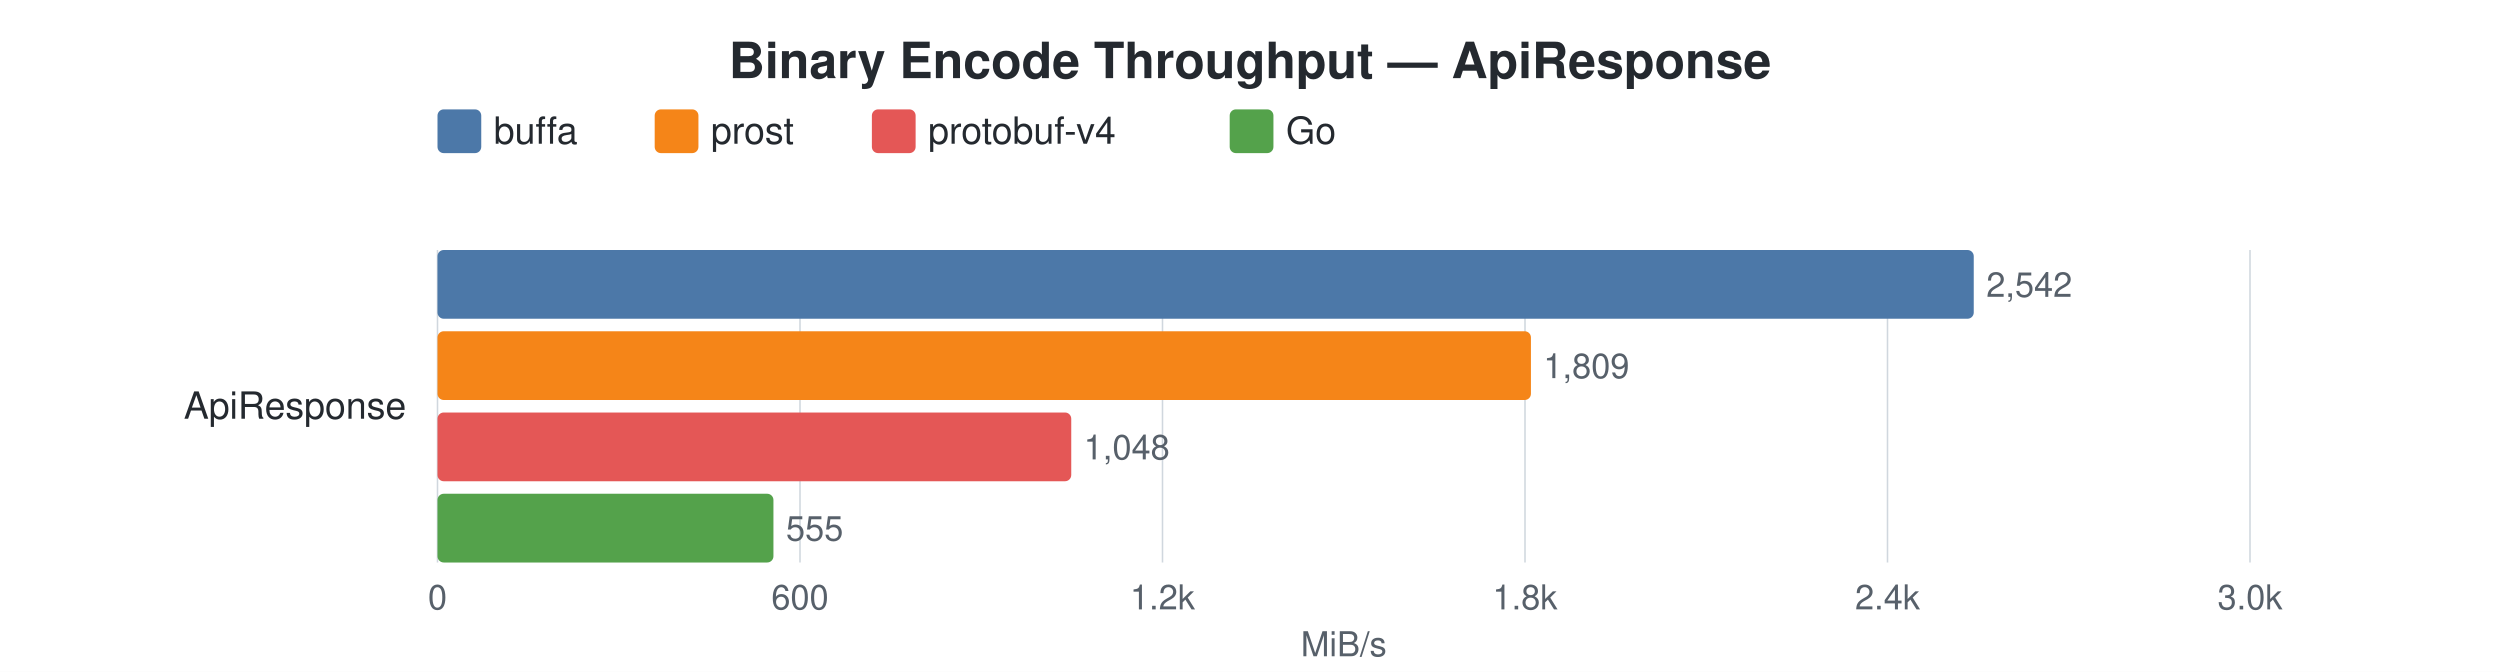
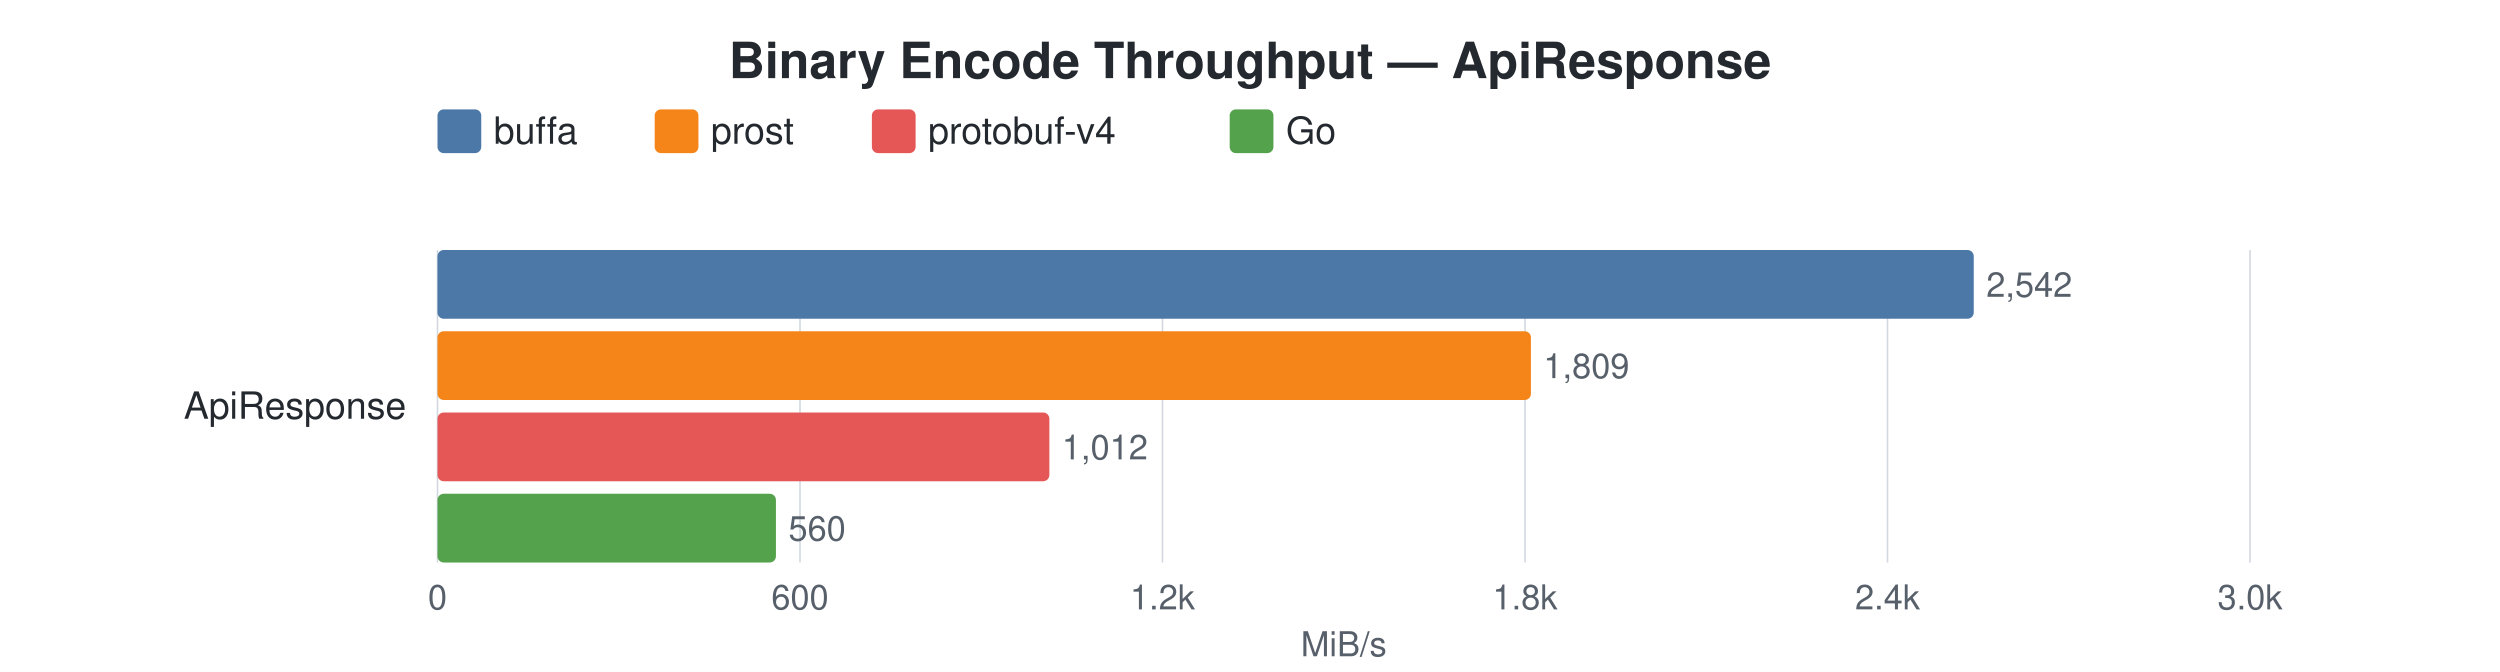
<svg xmlns="http://www.w3.org/2000/svg" width="800" height="215" viewBox="0 0 800 215">
  <style>
    text { font-family: -apple-system, BlinkMacSystemFont, "Segoe UI", Helvetica, Arial, sans-serif; }
    .title { font-size: 16px; font-weight: 600; fill: #24292f; }
    .label { font-size: 12px; fill: #24292f; }
    .value { font-size: 11px; fill: #57606a; }
    .axis-label { font-size: 11px; fill: #57606a; }
    .legend-text { font-size: 12px; fill: #24292f; }
    .grid { stroke: #d0d7de; stroke-width: 0.5; }
  </style>
  <rect width="100%" height="100%" fill="white" />
  <text x="400.0" y="25" text-anchor="middle" class="title">Binary Encode Throughput — ApiResponse</text>
  <rect x="140" y="35" width="14" height="14" rx="2" fill="#4C78A8" />
  <text x="158" y="46" class="legend-text">buffa</text>
  <rect x="209.5" y="35" width="14" height="14" rx="2" fill="#F58518" />
  <text x="227.5" y="46" class="legend-text">prost</text>
  <rect x="279.0" y="35" width="14" height="14" rx="2" fill="#E45756" />
  <text x="297.0" y="46" class="legend-text">protobuf-v4</text>
  <rect x="393.5" y="35" width="14" height="14" rx="2" fill="#54A24B" />
  <text x="411.5" y="46" class="legend-text">Go</text>
  <line x1="140.0" y1="80" x2="140.0" y2="180" class="grid" />
  <text x="140.0" y="195" text-anchor="middle" class="axis-label">0</text>
  <line x1="256.0" y1="80" x2="256.0" y2="180" class="grid" />
  <text x="256.0" y="195" text-anchor="middle" class="axis-label">600</text>
  <line x1="372.0" y1="80" x2="372.0" y2="180" class="grid" />
  <text x="372.0" y="195" text-anchor="middle" class="axis-label">1.2k</text>
  <line x1="488.0" y1="80" x2="488.0" y2="180" class="grid" />
  <text x="488.0" y="195" text-anchor="middle" class="axis-label">1.8k</text>
  <line x1="604.0" y1="80" x2="604.0" y2="180" class="grid" />
  <text x="604.0" y="195" text-anchor="middle" class="axis-label">2.4k</text>
  <line x1="720.0" y1="80" x2="720.0" y2="180" class="grid" />
  <text x="720.0" y="195" text-anchor="middle" class="axis-label">3.0k</text>
  <text x="430.0" y="210" text-anchor="middle" class="axis-label">MiB/s</text>
  <text x="130" y="134.0" text-anchor="end" class="label">ApiResponse</text>
  <rect x="140" y="80.0" width="491.6" height="22" rx="2" fill="#4C78A8" />
  <text x="635.6" y="95.0" class="value">2,542</text>
  <rect x="140" y="106.0" width="349.9" height="22" rx="2" fill="#F58518" />
  <text x="493.9" y="121.0" class="value">1,809</text>
-   <rect x="140" y="132.0" width="202.8" height="22" rx="2" fill="#E45756" />
-   <text x="346.8" y="147.0" class="value">1,048</text>
-   <rect x="140" y="158.0" width="107.5" height="22" rx="2" fill="#54A24B" />
-   <text x="251.5" y="173.0" class="value">555</text>
+   <rect x="140" y="132.0" width="195.8" height="22" rx="2" fill="#E45756" />
+   <text x="339.8" y="147.0" class="value">1,012</text>
+   <rect x="140" y="158.0" width="108.3" height="22" rx="2" fill="#54A24B" />
+   <text x="252.3" y="173.0" class="value">560</text>
</svg>
